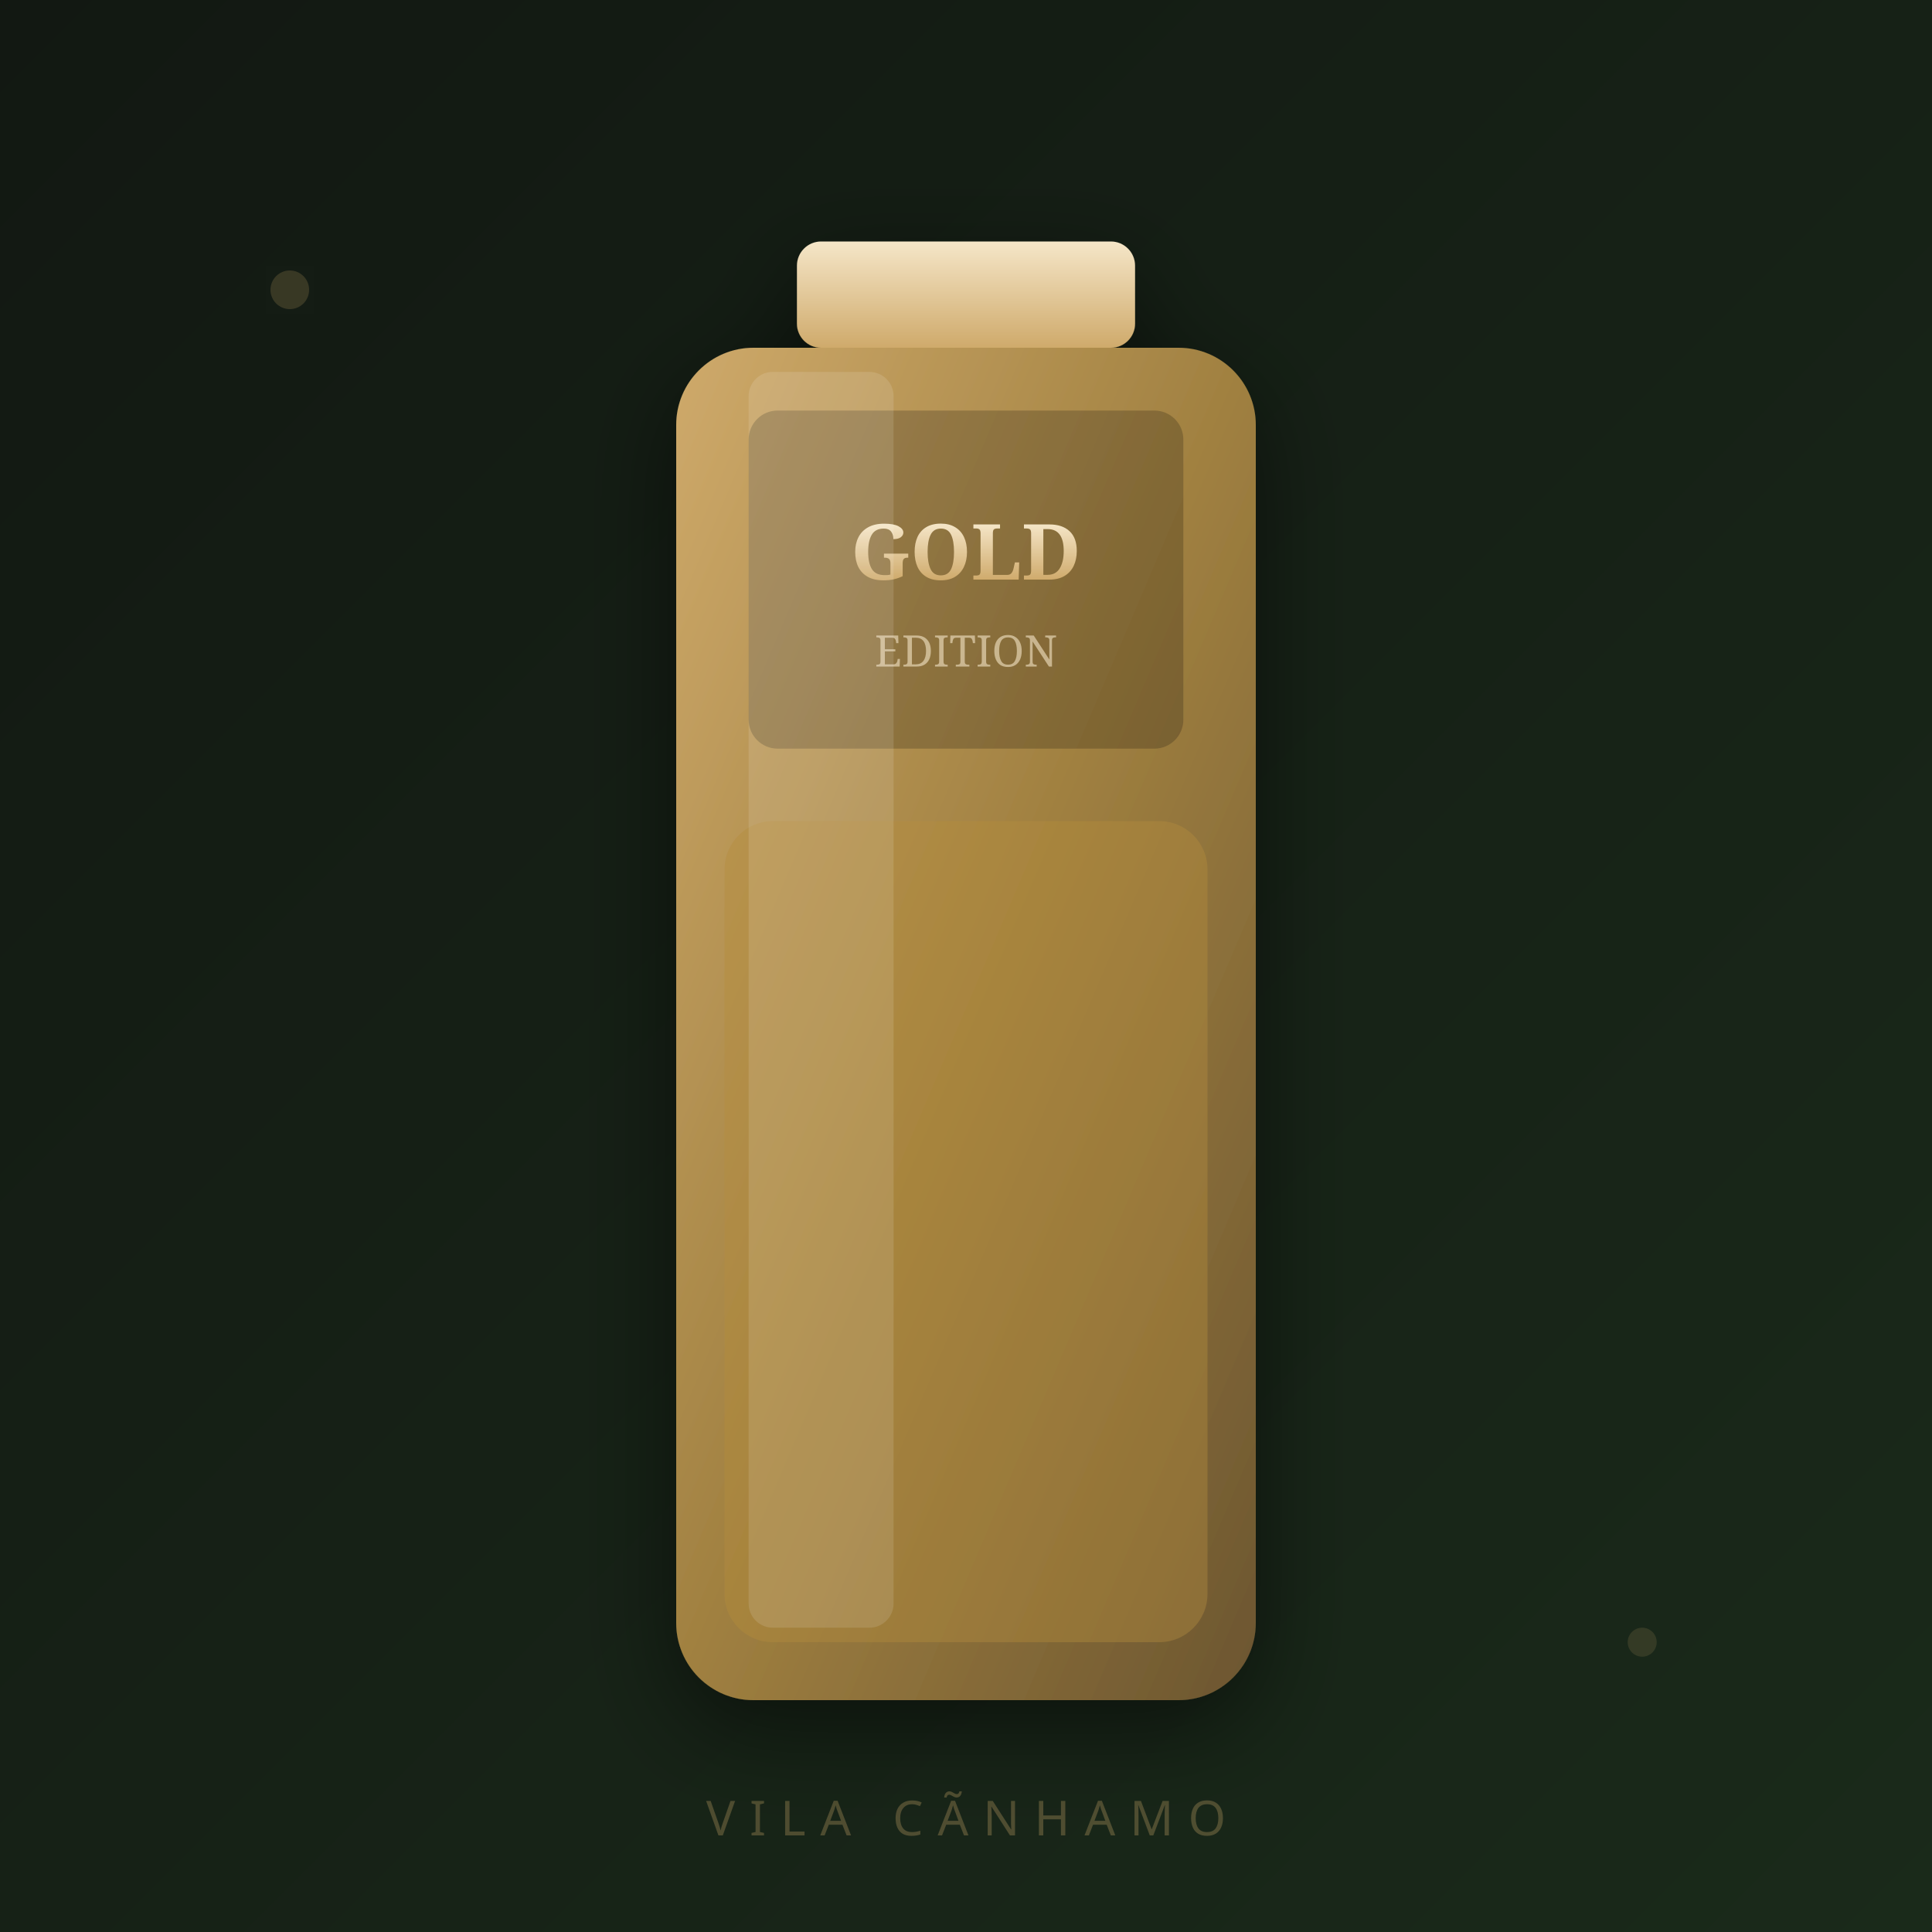
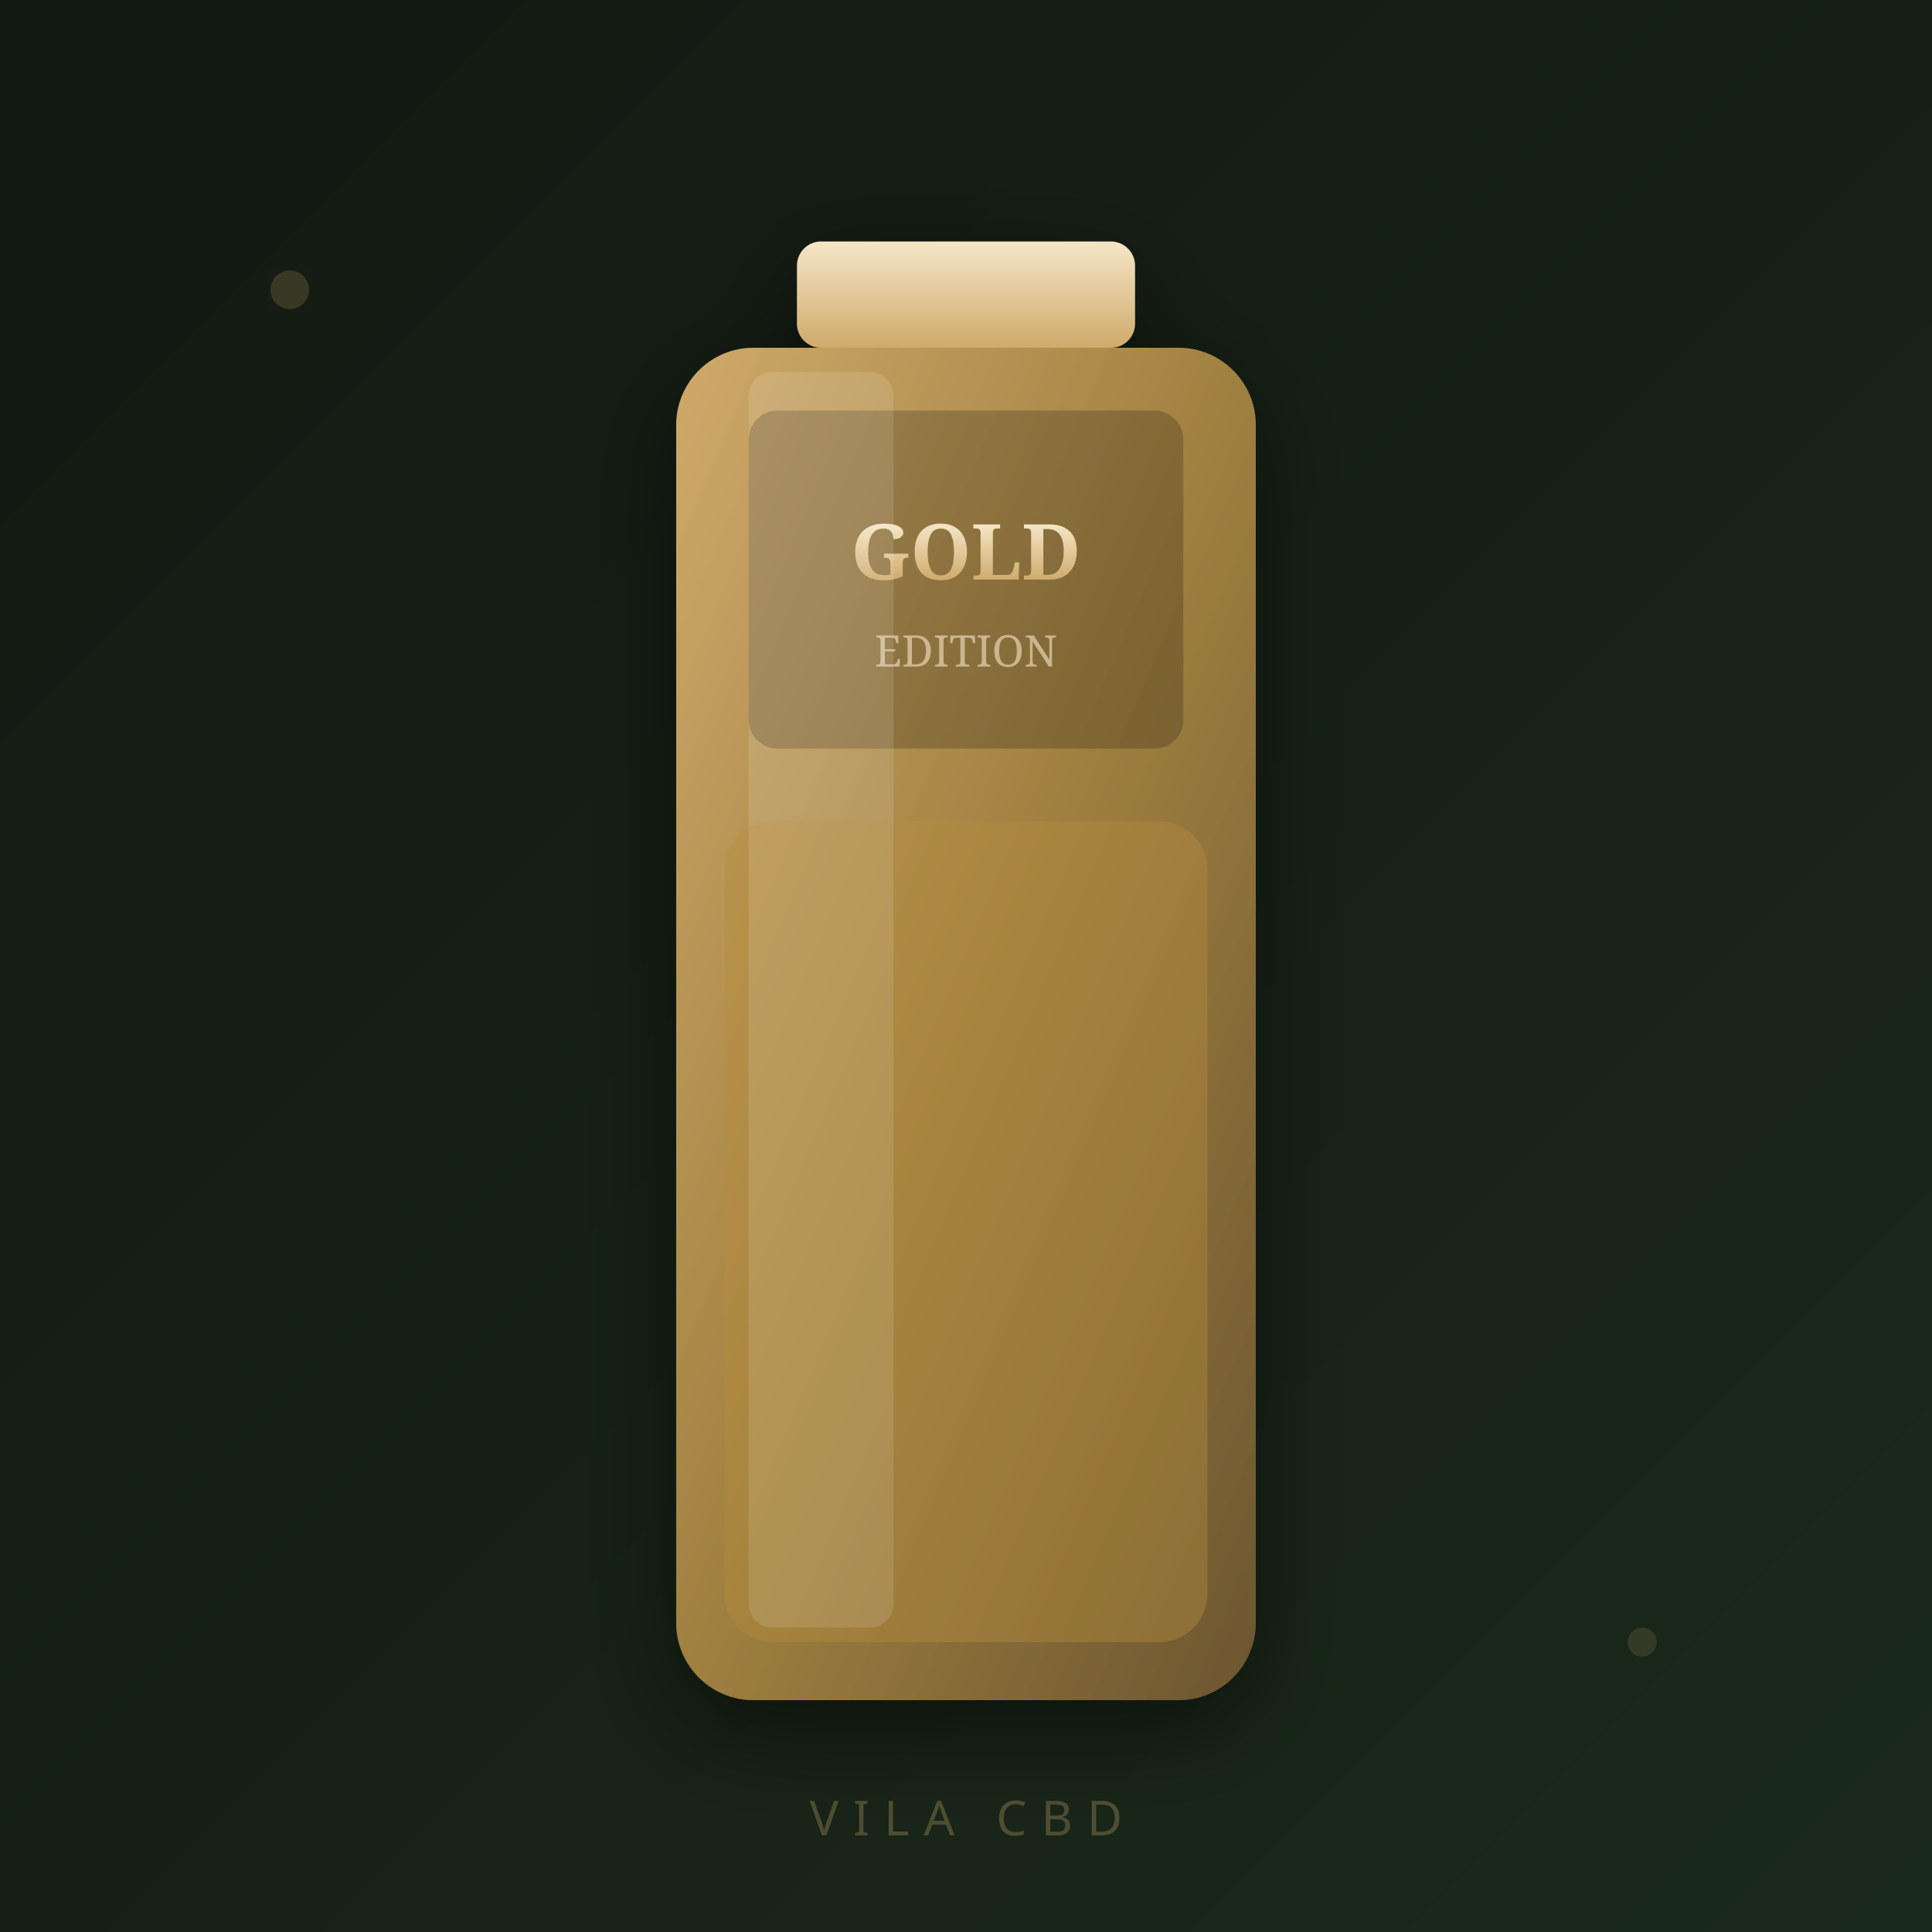
<svg xmlns="http://www.w3.org/2000/svg" viewBox="0 0 400 400">
  <defs>
    <linearGradient id="bg" x1="0%" y1="0%" x2="100%" y2="100%">
      <stop offset="0%" style="stop-color:#121812" />
      <stop offset="100%" style="stop-color:#1a2a1a" />
    </linearGradient>
    <linearGradient id="bottle" x1="0%" y1="0%" x2="100%" y2="100%">
      <stop offset="0%" style="stop-color:#cfaa6b" />
      <stop offset="50%" style="stop-color:#a08040" />
      <stop offset="100%" style="stop-color:#6b5530" />
    </linearGradient>
    <linearGradient id="gold" x1="0%" y1="0%" x2="0%" y2="100%">
      <stop offset="0%" style="stop-color:#f5e6c8" />
      <stop offset="100%" style="stop-color:#cfaa6b" />
    </linearGradient>
    <filter id="shadow" x="-20%" y="-20%" width="140%" height="140%">
      <feDropShadow dx="0" dy="6" stdDeviation="10" flood-color="#000" flood-opacity="0.5" />
    </filter>
    <filter id="glow">
      <feGaussianBlur stdDeviation="8" result="blur" />
      <feMerge>
        <feMergeNode in="blur" />
        <feMergeNode in="SourceGraphic" />
      </feMerge>
    </filter>
  </defs>
  <rect width="400" height="400" fill="url(#bg)" />
  <g filter="url(#shadow)" transform="translate(140,50)">
    <rect x="25" y="0" width="70" height="22" rx="5" fill="url(#gold)" />
    <rect x="0" y="22" width="120" height="280" rx="16" fill="url(#bottle)" />
    <rect x="10" y="120" width="100" height="170" rx="10" fill="rgba(180,140,60,0.4)" />
    <rect x="15" y="35" width="90" height="70" rx="6" fill="rgba(0,0,0,0.2)" />
    <text x="60" y="70" text-anchor="middle" font-family="serif" font-size="16" fill="url(#gold)" font-weight="bold">GOLD</text>
    <text x="60" y="88" text-anchor="middle" font-family="serif" font-size="9" fill="rgba(245,230,200,0.6)">EDITION</text>
    <rect x="15" y="27" width="30" height="260" rx="5" fill="rgba(255,255,255,0.12)" />
  </g>
  <circle cx="60" cy="60" r="4" fill="#cfaa6b" opacity="0.2" filter="url(#glow)" />
  <circle cx="340" cy="340" r="3" fill="#cfaa6b" opacity="0.15" filter="url(#glow)" />
-   <text x="200" y="380" text-anchor="middle" font-family="sans-serif" font-size="10" fill="rgba(207,170,107,0.3)" letter-spacing="3">VILA CÃNHAMO</text>
+   <text x="200" y="380" text-anchor="middle" font-family="sans-serif" font-size="10" fill="rgba(207,170,107,0.3)" letter-spacing="3">VILA CBD</text>
</svg>
